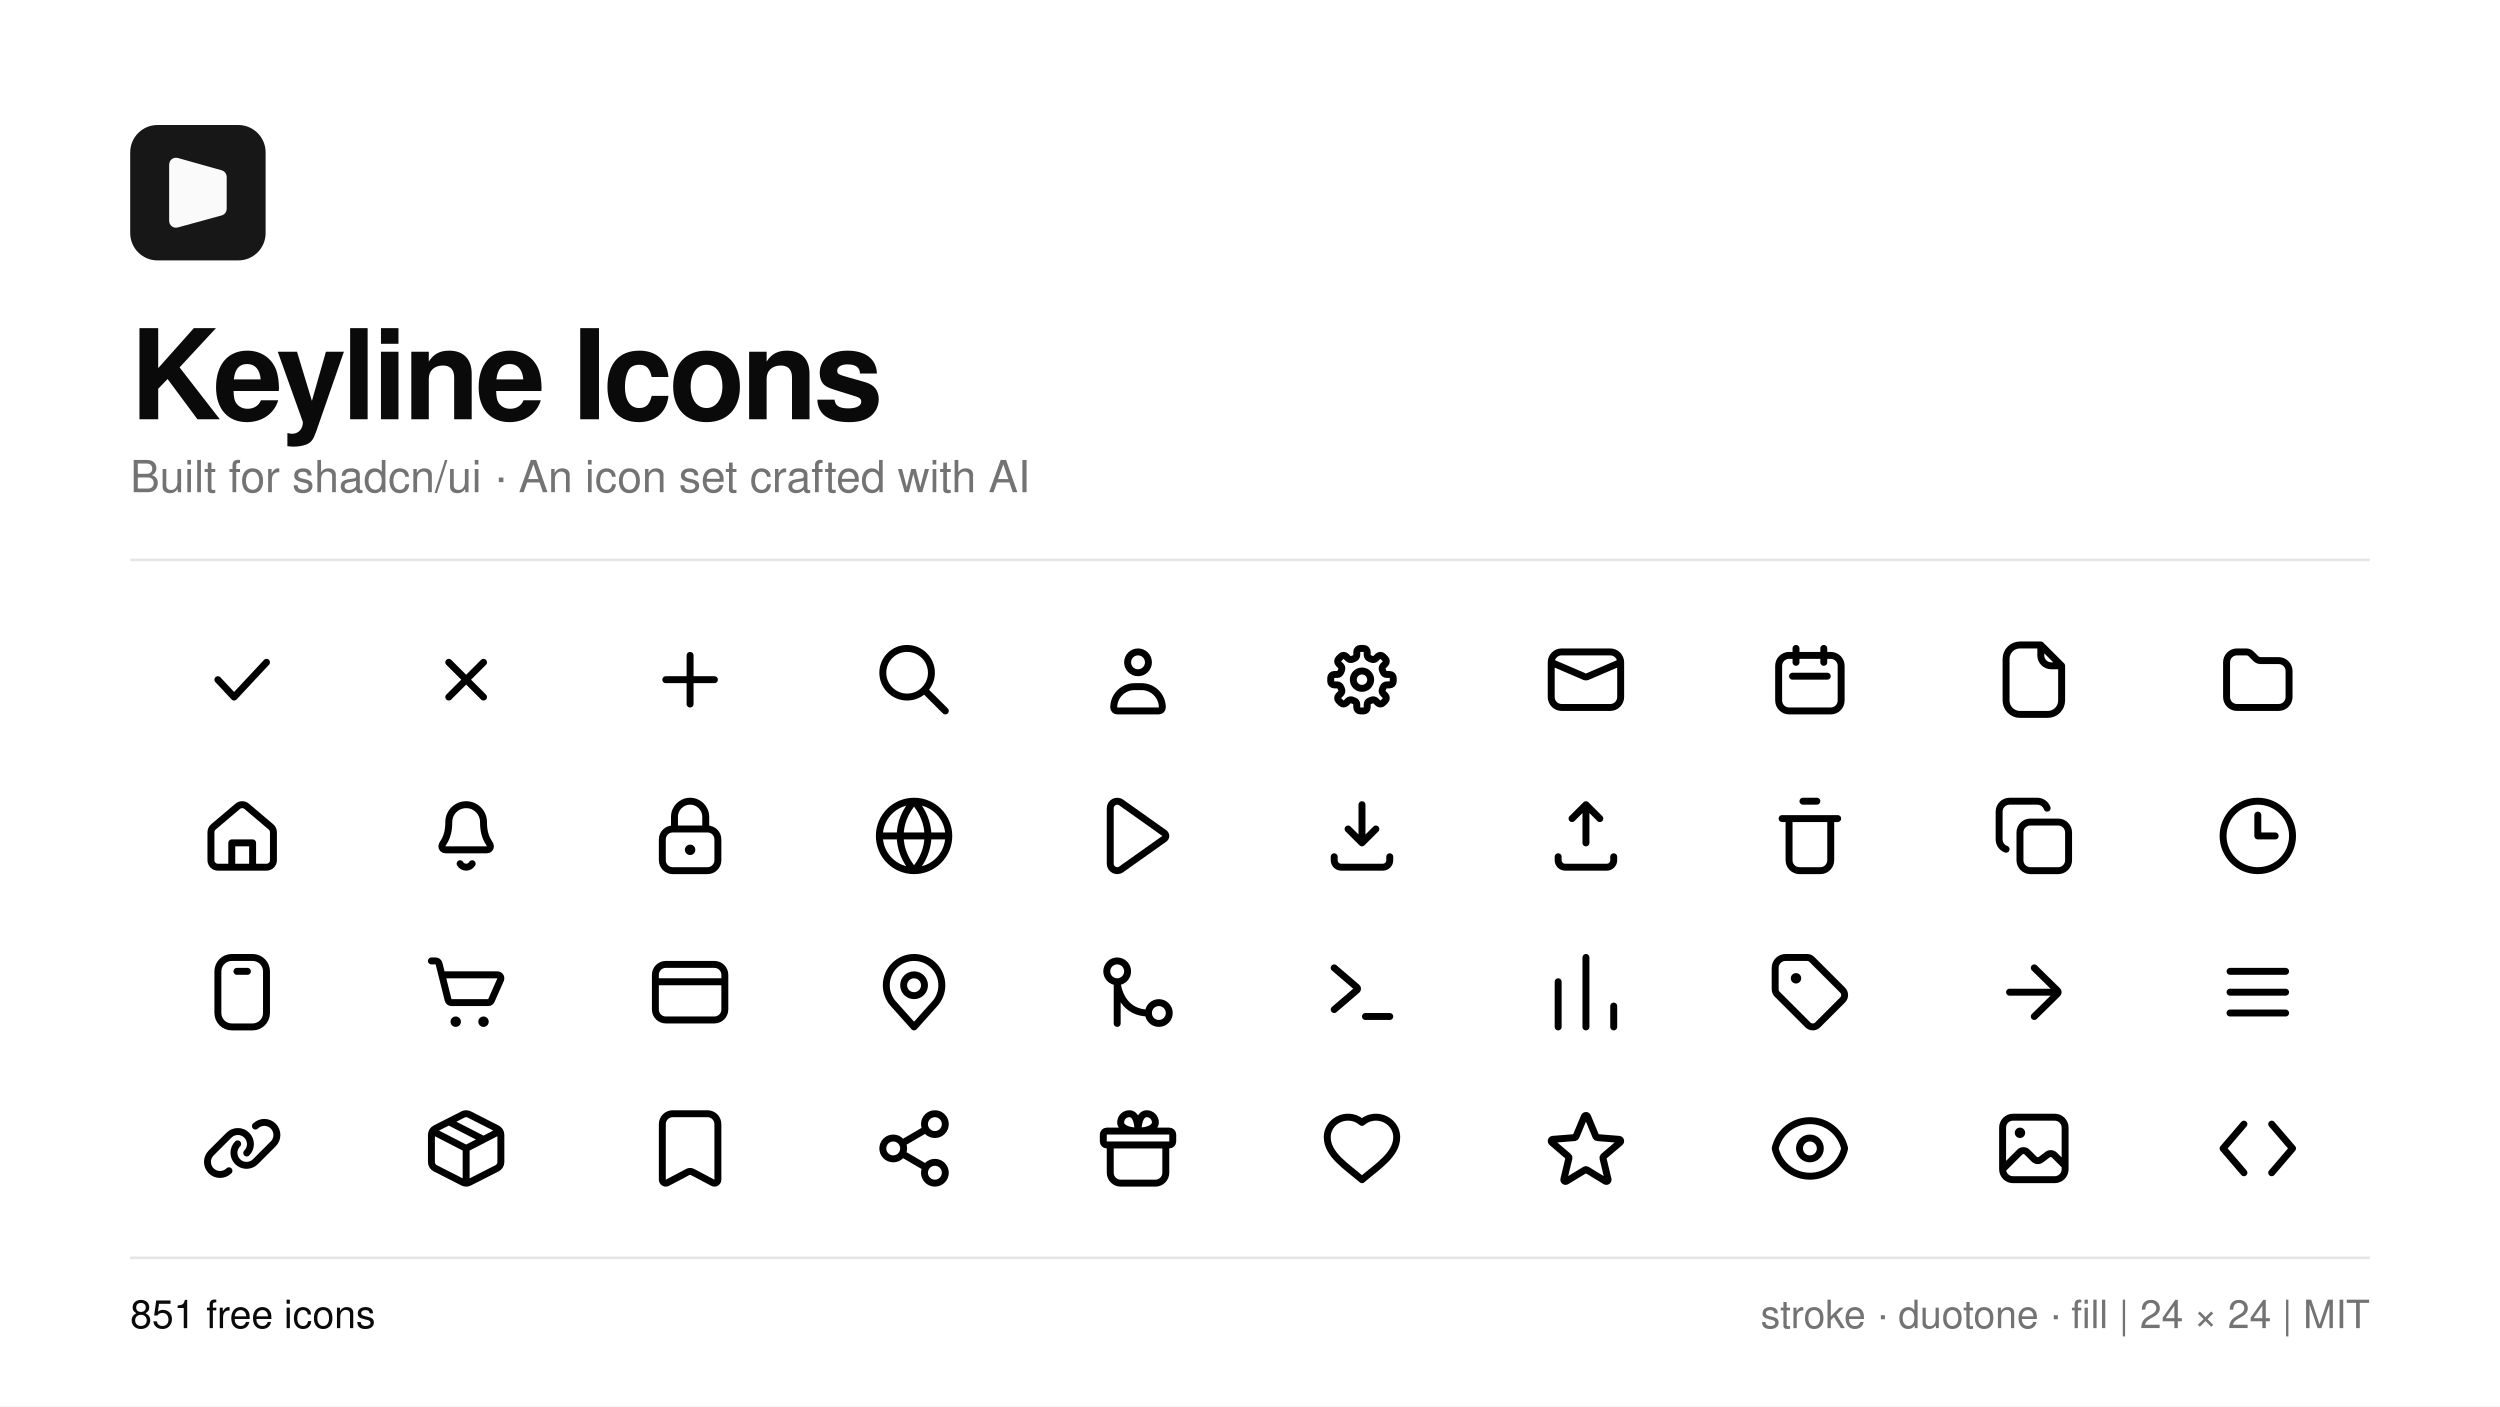
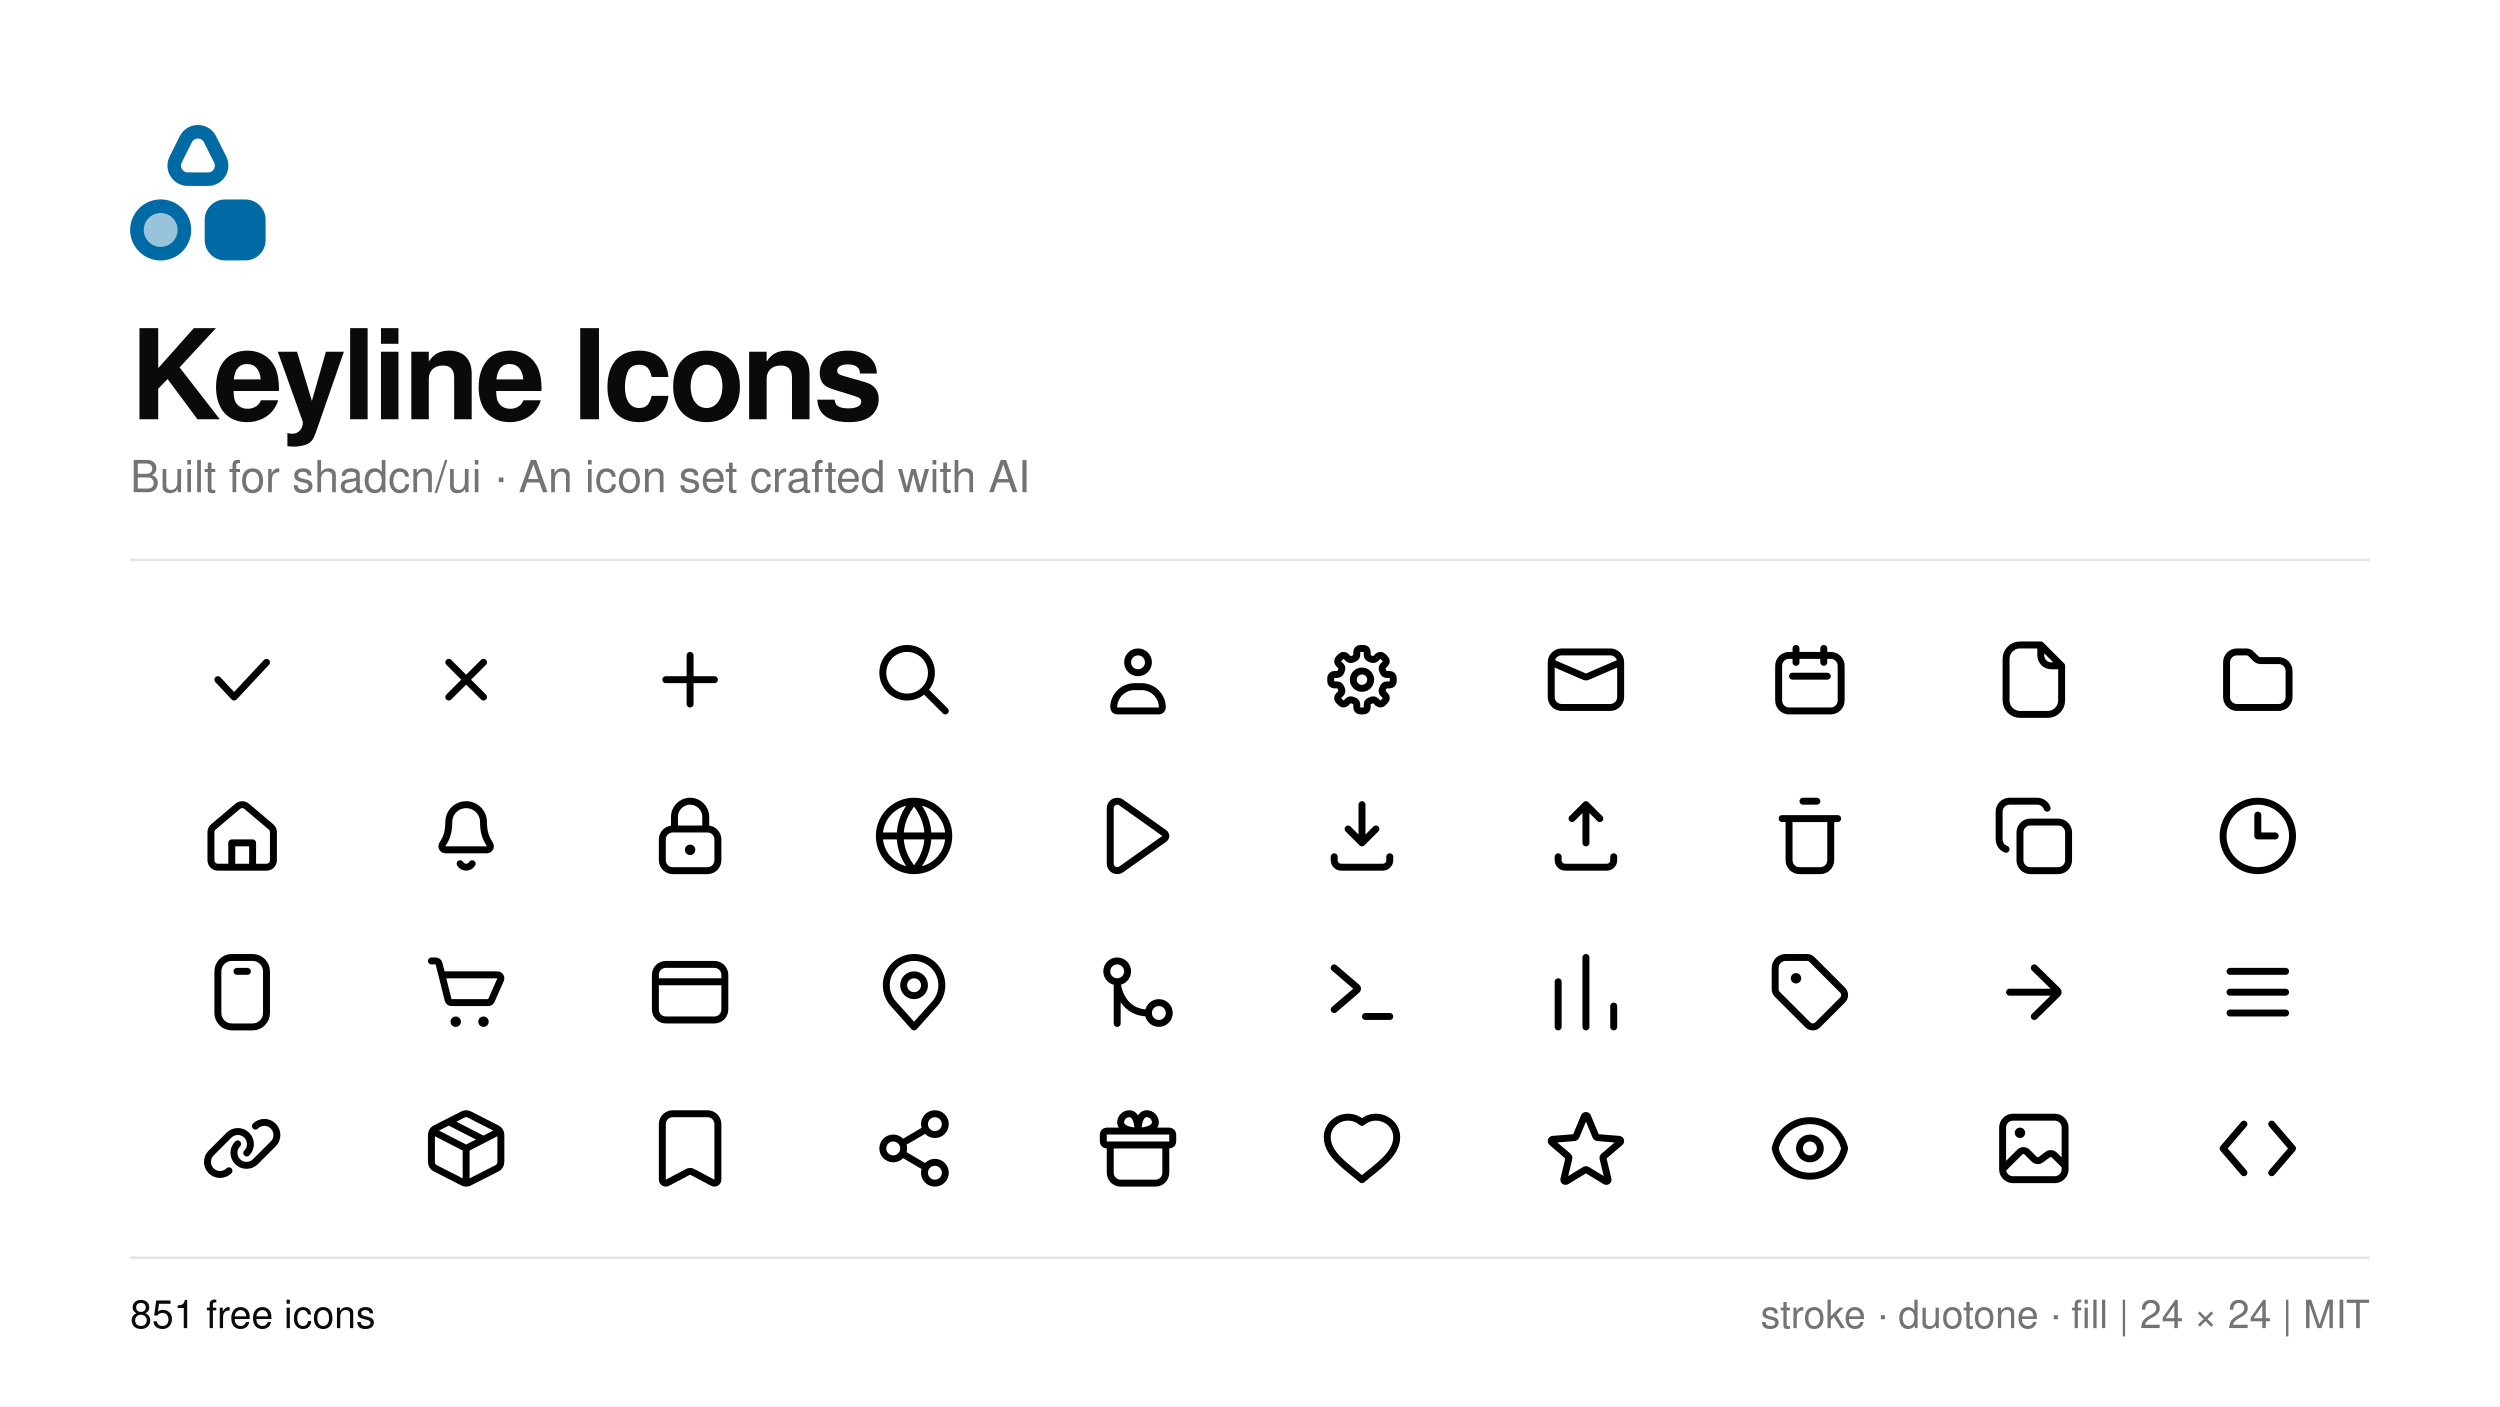
<svg xmlns="http://www.w3.org/2000/svg" width="1920" height="1080" viewBox="0 0 1920 1080">
  <rect width="1920" height="1080" fill="#ffffff" />
-   <g transform="translate(100 96) scale(2.6)">
-     <path d="M31.916 0H8.079C3.615 0 0 3.615 0 8.08V31.925C0 36.385 3.615 40 8.079 40H31.921C36.38 40 40 36.385 40 31.92V8.08C39.995 3.615 36.38 0 31.916 0Z" fill="#171717" />
-     <path d="M13 28.345V11.66C13 11.328 13.316 11.089 13.635 11.178L26.635 14.827C26.851 14.887 27 15.084 27 15.308V24.781C27 25.006 26.849 25.204 26.632 25.263L13.632 28.827C13.314 28.914 13 28.674 13 28.345Z" fill="#fafafa" stroke="#fafafa" stroke-width="3" stroke-linecap="round" />
+   <g transform="translate(100 96) scale(5.2) translate(-2 -2)" color="#006aa5">
+     <path d="M10.212 4.106 C10.949 2.631 13.053 2.631 13.79 4.106 L15.288 7.104 C15.953 8.434 14.986 9.998 13.499 9.998 L10.503 9.998 C9.016 9.998 8.049 8.434 8.713 7.104 L10.212 4.106 Z" fill="none" stroke="currentColor" stroke-width="2" stroke-linecap="round" stroke-linejoin="round" />
+     <path d="M6.5 13C8.985 13 11 15.015 11 17.5C11 19.985 8.985 22 6.5 22C4.015 22 2 19.985 2 17.5C2 15.015 4.015 13 6.5 13Z" fill="currentColor" fill-opacity="0.4" />
+     <path d="M10 17.5C10 19.433 8.433 21 6.5 21C4.567 21 3 19.433 3 17.5C3 15.567 4.567 14 6.5 14C8.433 14 10 15.567 10 17.5Z" fill="none" stroke="currentColor" stroke-width="2" stroke-linecap="round" stroke-linejoin="round" />
+     <path d="M19 13C20.657 13 22 14.343 22 16L22 19C22 20.657 20.657 22 19 22L16 22C14.343 22 13 20.657 13 19L13 16C13 14.343 14.343 13 16 13L19 13Z" fill="currentColor" />
  </g>
  <text x="100" y="322" font-family="-apple-system, BlinkMacSystemFont, 'Segoe UI', Helvetica, Arial, sans-serif" font-size="96" font-weight="600" letter-spacing="-3" fill="#0a0a0a">Keyline Icons</text>
  <text x="100" y="378" font-family="-apple-system, BlinkMacSystemFont, 'Segoe UI', Helvetica, Arial, sans-serif" font-size="34" fill="#737373">Built for shadcn/ui · An icon set crafted with AI</text>
  <line x1="100" y1="430" x2="1820" y2="430" stroke="#e5e5e5" stroke-width="2" />
  <g fill="none" stroke="#0a0a0a">
    <g transform="translate(154.00 490) scale(2.666667)" fill="none" stroke="currentColor" stroke-width="2" stroke-linecap="round" stroke-linejoin="round">
      <path d="M5 12L9.667 17L19 7" />
    </g>
    <g transform="translate(326.00 490) scale(2.666667)" fill="none" stroke="currentColor" stroke-width="2" stroke-linecap="round" stroke-linejoin="round">
      <path d="M7 7L17 17M17 7L7 17" />
    </g>
    <g transform="translate(498.00 490) scale(2.666667)" fill="none" stroke="currentColor" stroke-width="2" stroke-linecap="round" stroke-linejoin="round">
      <path d="M5 12H19M11.995 19.005V5.005" />
    </g>
    <g transform="translate(670.00 490) scale(2.666667)" fill="none" stroke="currentColor" stroke-width="2" stroke-linecap="round" stroke-linejoin="round">
      <path d="M17 10C17 13.866 13.866 17 10 17C6.134 17 3 13.866 3 10C3 6.134 6.134 3 10 3C13.866 3 17 6.134 17 10ZM15 15L21 21" />
    </g>
    <g transform="translate(842.00 490) scale(2.666667)" fill="none" stroke="currentColor" stroke-width="2" stroke-linecap="round" stroke-linejoin="round">
      <path d="M11 14H13C16.314 14 19 16.686 19 20C19 20.552 18.552 21 18 21H6C5.448 21 5 20.552 5 20C5 16.686 7.686 14 11 14ZM12 4C13.657 4 15 5.343 15 7C15 8.657 13.657 10 12 10C10.343 10 9 8.657 9 7C9 5.343 10.343 4 12 4Z" />
    </g>
    <g transform="translate(1014.00 490) scale(2.666667)" fill="none" stroke="currentColor" stroke-width="2" stroke-linecap="round" stroke-linejoin="round">
      <path d="M13.5 4.885C13.5 5.348 13.822 5.743 14.257 5.904C14.412 5.962 14.565 6.025 14.714 6.093C15.136 6.287 15.643 6.235 15.971 5.908L16.597 5.282C16.987 4.892 17.62 4.892 18.011 5.282L18.718 5.989C19.108 6.38 19.108 7.013 18.717 7.403L18.092 8.028C17.764 8.356 17.712 8.864 17.906 9.285C17.975 9.435 18.038 9.587 18.096 9.743C18.257 10.178 18.652 10.5 19.116 10.5L20 10.5C20.552 10.5 21 10.948 21 11.5L21 12.5C21 13.052 20.552 13.5 20 13.5L19.116 13.5C18.652 13.5 18.257 13.822 18.096 14.257C18.038 14.412 17.975 14.565 17.906 14.714C17.712 15.136 17.764 15.643 18.092 15.971L18.718 16.597C19.108 16.987 19.108 17.62 18.718 18.011L18.011 18.718C17.62 19.108 16.987 19.108 16.597 18.718L15.971 18.092C15.643 17.764 15.136 17.712 14.714 17.906C14.565 17.974 14.412 18.038 14.257 18.095C13.822 18.256 13.5 18.651 13.5 19.114L13.5 20C13.5 20.552 13.052 21 12.5 21L11.5 21C10.948 21 10.5 20.552 10.5 20L10.5 19.114C10.5 18.651 10.178 18.256 9.743 18.095C9.587 18.038 9.435 17.975 9.285 17.906C8.864 17.712 8.356 17.764 8.028 18.092L7.403 18.717C7.013 19.108 6.38 19.108 5.989 18.718L5.282 18.011C4.892 17.62 4.892 16.987 5.282 16.597L5.908 15.971C6.235 15.643 6.287 15.136 6.093 14.714C6.025 14.565 5.962 14.412 5.904 14.257C5.743 13.822 5.348 13.5 4.885 13.5L4 13.5C3.448 13.5 3 13.052 3 12.5L3 11.5C3 10.948 3.448 10.5 4 10.5L4.885 10.5C5.348 10.5 5.743 10.178 5.904 9.743C5.961 9.587 6.024 9.435 6.093 9.285C6.287 8.864 6.235 8.356 5.907 8.028L5.282 7.403C4.892 7.013 4.892 6.38 5.282 5.989L5.989 5.282C6.38 4.892 7.013 4.892 7.403 5.282L8.028 5.907C8.356 6.235 8.864 6.287 9.285 6.093C9.435 6.024 9.587 5.961 9.743 5.904C10.178 5.743 10.5 5.348 10.5 4.885L10.5 4C10.5 3.448 10.948 3 11.5 3L12.5 3C13.052 3 13.5 3.448 13.5 4L13.5 4.885ZM12 9.5C13.381 9.5 14.5 10.619 14.5 12C14.5 13.381 13.381 14.5 12 14.5C10.619 14.5 9.5 13.381 9.5 12C9.5 10.619 10.619 9.5 12 9.5Z" />
    </g>
    <g transform="translate(1186.00 490) scale(2.666667)" fill="none" stroke="currentColor" stroke-width="2" stroke-linecap="round" stroke-linejoin="round">
      <path d="M5 4H19C20.657 4 22 5.343 22 7V17C22 18.657 20.657 20 19 20H5C3.343 20 2 18.657 2 17V7C2 5.343 3.343 4 5 4ZM2 7L11.293 11C11.715 11.282 12.285 11.282 12.707 11L22 7" />
    </g>
    <g transform="translate(1358.00 490) scale(2.666667)" fill="none" stroke="currentColor" stroke-width="2" stroke-linecap="round" stroke-linejoin="round">
      <path d="M6 5H18C19.657 5 21 6.343 21 8V18C21 19.657 19.657 21 18 21H6C4.343 21 3 19.657 3 18V8C3 6.343 4.343 5 6 5ZM7 11H17M8 3V7M16 3V7" />
    </g>
    <g transform="translate(1530.00 490) scale(2.666667)" fill="none" stroke="currentColor" stroke-width="2" stroke-linecap="round" stroke-linejoin="round">
      <path d="M14 2H8C5.791 2 4 3.791 4 6V18C4 20.209 5.791 22 8 22H16C18.209 22 20 20.209 20 18V8L14 2ZM14 2V5C14 6.657 15.343 8 17 8H20" />
    </g>
    <g transform="translate(1702.00 490) scale(2.666667)" fill="none" stroke="currentColor" stroke-width="2" stroke-linecap="round" stroke-linejoin="round">
      <path d="M3 7C3 5.343 4.343 4 6 4L8.672 4C9.202 4 9.711 4.211 10.086 4.586L11.414 5.914C11.789 6.289 12.298 6.5 12.828 6.5L18 6.5C19.657 6.5 21 7.843 21 9.5L21 17C21 18.657 19.657 20 18 20L6 20C4.343 20 3 18.657 3 17Z" />
    </g>
    <g transform="translate(154.00 610) scale(2.666667)" fill="none" stroke="currentColor" stroke-width="2" stroke-linecap="round" stroke-linejoin="round">
      <path d="M20.293 9.401L13.293 3.47C12.547 2.838 11.453 2.838 10.707 3.47L3.707 9.401C3.259 9.781 3 10.339 3 10.927L3 19C3 20.105 3.895 21 5 21L19 21C20.105 21 21 20.105 21 19L21 10.927C21 10.339 20.741 9.781 20.293 9.401ZM9 21V14H15V21" />
    </g>
    <g transform="translate(326.00 610) scale(2.666667)" fill="none" stroke="currentColor" stroke-width="2" stroke-linecap="round" stroke-linejoin="round">
      <path d="M12 3C14.761 3 17 5.239 17 8C17 13 19 14 19 15C19 15.552 18.552 16 18 16H6C5.448 16 5 15.552 5 15C5 14 7 13 7 8C7 5.239 9.239 3 12 3ZM10.268 20C10.625 20.619 11.286 21 12 21C12.714 21 13.375 20.619 13.732 20" />
    </g>
    <g transform="translate(498.00 610) scale(2.666667)" fill="none" stroke="currentColor" stroke-width="2" stroke-linecap="round" stroke-linejoin="round">
      <path d="M7.5 10V6.5C7.5 4.015 9.515 2 12 2C14.485 2 16.5 4.015 16.5 6.5V10M4 13V19C4 20.657 5.343 22 7 22H17C18.657 22 20 20.657 20 19V13C20 11.343 18.657 10 17 10H7C5.343 10 4 11.343 4 13Z" />
      <path d="M13.5 16C13.5 16.828 12.828 17.5 12 17.5C11.172 17.5 10.5 16.828 10.5 16C10.5 15.172 11.172 14.5 12 14.5C12.828 14.5 13.5 15.172 13.5 16Z" fill="currentColor" stroke="none" />
    </g>
    <g transform="translate(670.00 610) scale(2.666667)" fill="none" stroke="currentColor" stroke-width="2" stroke-linecap="round" stroke-linejoin="round">
      <path d="M22 12C22 17.523 17.523 22 12 22C6.477 22 2 17.523 2 12C2 6.477 6.477 2 12 2C17.523 2 22 6.477 22 12ZM2 12H22M12 2C14.667 5 16 8.5 16 12C16 15.5 14.667 19 12 22C9.333 19 8 15.5 8 12C8 8.5 9.333 5 12 2Z" />
    </g>
    <g transform="translate(842.00 610) scale(2.666667)" fill="none" stroke="currentColor" stroke-width="2" stroke-linecap="round" stroke-linejoin="round">
      <path d="M4 4.004C4 2.38 5.833 1.433 7.157 2.372L19.579 11.184C20.14 11.583 20.14 12.417 19.579 12.816L7.157 21.628C5.833 22.567 4 21.62 4 19.996Z" />
    </g>
    <g transform="translate(1014.00 610) scale(2.666667)" fill="none" stroke="currentColor" stroke-width="2" stroke-linecap="round" stroke-linejoin="round">
      <path d="M12 3V14M8 10L12 14L16 10M4 18V19C4 20.105 4.895 21 6 21H18C19.105 21 20 20.105 20 19V18" />
    </g>
    <g transform="translate(1186.00 610) scale(2.666667)" fill="none" stroke="currentColor" stroke-width="2" stroke-linecap="round" stroke-linejoin="round">
      <path d="M12 14V3M8 7L12 3L16 7M4 18V19C4 20.105 4.895 21 6 21H18C19.105 21 20 20.105 20 19V18" />
    </g>
    <g transform="translate(1358.00 610) scale(2.666667)" fill="none" stroke="currentColor" stroke-width="2" stroke-linecap="round" stroke-linejoin="round">
      <path d="M10 2H14M4 7H20M6 7H18V19C18 20.657 16.657 22 15 22H9C7.343 22 6 20.657 6 19V7Z" />
    </g>
    <g transform="translate(1530.00 610) scale(2.666667)" fill="none" stroke="currentColor" stroke-width="2" stroke-linecap="round" stroke-linejoin="round">
      <path d="M15.828 4C15.405 2.801 14.271 2 13 2H5C3.343 2 2 3.343 2 5V13C2 14.271 2.801 15.405 4 15.828M11 8H19C20.657 8 22 9.343 22 11V19C22 20.657 20.657 22 19 22H11C9.343 22 8 20.657 8 19V11C8 9.343 9.343 8 11 8Z" />
    </g>
    <g transform="translate(1702.00 610) scale(2.666667)" fill="none" stroke="currentColor" stroke-width="2" stroke-linecap="round" stroke-linejoin="round">
      <path d="M12 6L12 12L17 12M12 2C17.523 2 22 6.477 22 12C22 17.523 17.523 22 12 22C6.477 22 2 17.523 2 12C2 6.477 6.477 2 12 2Z" />
    </g>
    <g transform="translate(154.00 730) scale(2.666667)" fill="none" stroke="currentColor" stroke-width="2" stroke-linecap="round" stroke-linejoin="round">
      <path d="M10.5 6H13.5M19 18V6C19 3.791 17.209 2 15 2H9C6.791 2 5 3.791 5 6V18C5 20.209 6.791 22 9 22H15C17.209 22 19 20.209 19 18Z" />
    </g>
    <g transform="translate(326.00 730) scale(2.666667)" fill="none" stroke="currentColor" stroke-width="2" stroke-linecap="round" stroke-linejoin="round">
      <path d="M2 3H3.219C3.678 3 4.078 3.312 4.189 3.757L5 7M5 7H20.998C21.72 7 22.204 7.743 21.913 8.404L19.263 14.404C19.103 14.766 18.744 15 18.348 15H7.781C7.322 15 6.922 14.688 6.811 14.242L5 7Z" />
      <path d="M10.5 20.5C10.5 21.328 9.828 22 9 22C8.172 22 7.5 21.328 7.5 20.5C7.5 19.672 8.172 19 9 19C9.828 19 10.5 19.672 10.5 20.5ZM18.5 20.5C18.5 21.328 17.828 22 17 22C16.172 22 15.5 21.328 15.5 20.5C15.5 19.672 16.172 19 17 19C17.828 19 18.5 19.672 18.5 20.5Z" fill="currentColor" stroke="none" />
    </g>
    <g transform="translate(498.00 730) scale(2.666667)" fill="none" stroke="currentColor" stroke-width="2" stroke-linecap="round" stroke-linejoin="round">
      <path d="M2 9H22M2 7C2 5.343 3.343 4 5 4H19C20.657 4 22 5.343 22 7V17C22 18.657 20.657 20 19 20H5C3.343 20 2 18.657 2 17V7Z" />
    </g>
    <g transform="translate(670.00 730) scale(2.666667)" fill="none" stroke="currentColor" stroke-width="2" stroke-linecap="round" stroke-linejoin="round">
      <path d="M17.963 15.333L12 22L6.037 15.333C4.725 13.867 4 11.968 4 10C4 5.582 7.582 2 12 2C16.418 2 20 5.582 20 10C20 11.968 19.275 13.867 17.963 15.333ZM15 10C15 11.657 13.657 13 12 13C10.343 13 9 11.657 9 10C9 8.343 10.343 7 12 7C13.657 7 15 8.343 15 10Z" />
    </g>
    <g transform="translate(842.00 730) scale(2.666667)" fill="none" stroke="currentColor" stroke-width="2" stroke-linecap="round" stroke-linejoin="round">
      <path d="M6 21V9C6.167 12 8.2 18 15 18M6 9C7.657 9 9 7.657 9 6C9 4.343 7.657 3 6 3C4.343 3 3 4.343 3 6C3 7.657 4.343 9 6 9ZM18 21C19.657 21 21 19.657 21 18C21 16.343 19.657 15 18 15C16.343 15 15 16.343 15 18C15 19.657 16.343 21 18 21Z" />
    </g>
    <g transform="translate(1014.00 730) scale(2.666667)" fill="none" stroke="currentColor" stroke-width="2" stroke-linecap="round" stroke-linejoin="round">
      <path d="M4 5L10.557 10.62C10.79 10.82 10.79 11.18 10.557 11.38L4 17M20 19H13" />
    </g>
    <g transform="translate(1186.00 730) scale(2.666667)" fill="none" stroke="currentColor" stroke-width="2" stroke-linecap="round" stroke-linejoin="round">
      <path d="M4 9V22M12 2V22M20 16V22" />
    </g>
    <g transform="translate(1358.00 730) scale(2.666667)" fill="none" stroke="currentColor" stroke-width="2" stroke-linecap="round" stroke-linejoin="round">
      <path d="M2 5C2 3.343 3.343 2 5 2L11.172 2C11.702 2 12.211 2.211 12.586 2.586L21.414 11.414C22.195 12.195 22.195 13.462 21.414 14.243L14.243 21.414C13.462 22.195 12.195 22.195 11.414 21.414L2.586 12.586C2.211 12.211 2 11.702 2 11.172Z" />
      <path d="M9.5 8C9.5 8.828 8.828 9.5 8 9.5C7.172 9.5 6.5 8.828 6.5 8C6.5 7.172 7.172 6.5 8 6.5C8.828 6.5 9.5 7.172 9.5 8Z" fill="currentColor" stroke="none" />
    </g>
    <g transform="translate(1530.00 730) scale(2.666667)" fill="none" stroke="currentColor" stroke-width="2" stroke-linecap="round" stroke-linejoin="round">
      <path d="M5 12H18.059M12.123 5L18.826 11.588C19.058 11.815 19.058 12.185 18.826 12.412L12.123 19" />
    </g>
    <g transform="translate(1702.00 730) scale(2.666667)" fill="none" stroke="currentColor" stroke-width="2" stroke-linecap="round" stroke-linejoin="round">
      <path d="M4 6H20M4 12H20M4 18H20" />
    </g>
    <g transform="translate(154.00 850) scale(2.666667)" fill="none" stroke="currentColor" stroke-width="2" stroke-linecap="round" stroke-linejoin="round">
      <path d="M8.188 18.438C7.508 19.118 6.586 19.5 5.625 19.5C4.664 19.5 3.742 19.118 3.062 18.438C2.382 17.758 2 16.836 2 15.875C2 14.914 2.382 13.992 3.062 13.312L8.187 8.187C8.867 7.507 9.789 7.125 10.75 7.125C11.711 7.125 12.633 7.507 13.313 8.187C13.993 8.867 14.375 9.789 14.375 10.75C14.375 11.711 13.993 12.633 13.313 13.313M15.812 5.562C16.492 4.882 17.414 4.5 18.375 4.5C19.336 4.5 20.258 4.882 20.938 5.562C21.618 6.242 22 7.164 22 8.125C22 9.086 21.618 10.008 20.938 10.688L15.813 15.813C15.133 16.493 14.211 16.875 13.25 16.875C12.289 16.875 11.367 16.493 10.687 15.813C10.007 15.133 9.625 14.211 9.625 13.25C9.625 12.289 10.007 11.367 10.687 10.687" fill="none" />
    </g>
    <g transform="translate(326.00 850) scale(2.666667)" fill="none" stroke="currentColor" stroke-width="2" stroke-linecap="round" stroke-linejoin="round">
      <path d="M2.308 7.007L12 12M12 12L21.692 7.007M12 12L12 22M7 4.302L17 9.424M12.908 2.218L20.907 6.291C21.578 6.633 22 7.321 22 8.074L22 15.926C22 16.679 21.578 17.367 20.907 17.709L12.908 21.782C12.337 22.073 11.663 22.073 11.092 21.782L3.092 17.709C2.422 17.367 2 16.679 2 15.926L2 8.074C2 7.321 2.422 6.633 3.092 6.291L11.092 2.218C11.663 1.927 12.337 1.927 12.908 2.218Z" />
    </g>
    <g transform="translate(498.00 850) scale(2.666667)" fill="none" stroke="currentColor" stroke-width="2" stroke-linecap="round" stroke-linejoin="round">
      <path d="M4 5C4 3.343 5.343 2 7 2L17 2C18.657 2 20 3.343 20 5L20 20.998C20 21.79 19.125 22.267 18.459 21.84L12.811 18.851C12.317 18.534 11.683 18.534 11.189 18.851L5.541 21.84C4.875 22.267 4 21.79 4 20.998Z" />
    </g>
    <g transform="translate(670.00 850) scale(2.666667)" fill="none" stroke="currentColor" stroke-width="2" stroke-linecap="round" stroke-linejoin="round">
      <path d="M9.455 9.985L14.545 7.016M9.455 14.015L14.545 16.985M21 5C21 6.657 19.657 8 18 8C16.343 8 15 6.657 15 5C15 3.343 16.343 2 18 2C19.657 2 21 3.343 21 5ZM9 12C9 13.657 7.657 15 6 15C4.343 15 3 13.657 3 12C3 10.343 4.343 9 6 9C7.657 9 9 10.343 9 12ZM21 19C21 20.657 19.657 22 18 22C16.343 22 15 20.657 15 19C15 17.343 16.343 16 18 16C19.657 16 21 17.343 21 19Z" />
    </g>
    <g transform="translate(842.00 850) scale(2.666667)" fill="none" stroke="currentColor" stroke-width="2" stroke-linecap="round" stroke-linejoin="round">
      <path d="M12 7H3C2.448 7 2 7.448 2 8V10C2 10.552 2.448 11 3 11H21C21.552 11 22 10.552 22 10V8C22 7.448 21.552 7 21 7H12ZM12 7C9 7 7 6 7 4.5C7 3.119 8.119 2 9.5 2C11.5 2 12 5 12 7ZM12 7C15 7 17 6 17 4.5C17 3.119 15.881 2 14.5 2C12.5 2 12 5 12 7ZM4 11V19C4 20.657 5.343 22 7 22H17C18.657 22 20 20.657 20 19V11H4Z" />
    </g>
    <g transform="translate(1014.00 850) scale(2.666667)" fill="none" stroke="currentColor" stroke-width="2" stroke-linecap="round" stroke-linejoin="round">
      <path d="M12 21C7.438 17.103 2 13.75 2 8.75C2 5.574 4.686 3 8 3C9.5 3 10.843 3.546 12 4.5C13.157 3.546 14.5 3 16 3C19.314 3 22 5.574 22 8.75C22 13.75 16.562 17.103 12 21Z" fill="none" />
    </g>
    <g transform="translate(1186.00 850) scale(2.666667)" fill="none" stroke="currentColor" stroke-width="2" stroke-linecap="round" stroke-linejoin="round">
      <path d="M11.539 2.807C11.616 2.621 11.798 2.5 12 2.5C12.202 2.5 12.384 2.621 12.461 2.807L14.87 8.574C14.942 8.747 15.105 8.865 15.292 8.88L21.54 9.379C21.741 9.395 21.913 9.531 21.976 9.723C22.038 9.916 21.978 10.127 21.825 10.258L17.067 14.316C16.924 14.438 16.861 14.63 16.905 14.813L18.359 20.884C18.406 21.08 18.331 21.285 18.168 21.404C18.004 21.523 17.786 21.532 17.613 21.427L12.26 18.171C12.1 18.074 11.9 18.074 11.74 18.171L6.387 21.427C6.214 21.532 5.996 21.523 5.832 21.404C5.669 21.285 5.594 21.08 5.641 20.884L7.095 14.813C7.138 14.63 7.076 14.438 6.933 14.316L2.175 10.258C2.022 10.127 1.962 9.916 2.024 9.723C2.087 9.531 2.259 9.395 2.46 9.379L8.708 8.88C8.895 8.865 9.058 8.747 9.13 8.574Z" />
    </g>
    <g transform="translate(1358.00 850) scale(2.666667)" fill="none" stroke="currentColor" stroke-width="2" stroke-linecap="round" stroke-linejoin="round">
      <path d="M2 12C3.052 7.323 7.206 4 12 4C16.794 4 20.948 7.323 22 12C20.948 16.677 16.794 20 12 20C7.206 20 3.052 16.677 2 12ZM15 12C15 13.657 13.657 15 12 15C10.343 15 9 13.657 9 12C9 10.343 10.343 9 12 9C13.657 9 15 10.343 15 12Z" />
    </g>
    <g transform="translate(1530.00 850) scale(2.666667)" fill="none" stroke="currentColor" stroke-width="2" stroke-linecap="round" stroke-linejoin="round">
      <path d="M6 3L18 3C19.657 3 21 4.343 21 6L21 18C21 19.657 19.657 21 18 21L6 21C4.343 21 3 19.657 3 18L3 6C3 4.343 4.343 3 6 3ZM3 18L7.939 13.061C8.525 12.475 9.475 12.475 10.061 13.061L12.08 15.08C12.608 15.608 13.444 15.667 14.041 15.219L15.959 13.781C16.556 13.333 17.392 13.392 17.92 13.92L21 17" />
      <path d="M9.5 7.5C9.5 8.328 8.828 9 8 9C7.172 9 6.5 8.328 6.5 7.5C6.5 6.672 7.172 6 8 6C8.828 6 9.5 6.672 9.5 7.5Z" fill="currentColor" stroke="none" />
    </g>
    <g transform="translate(1702.00 850) scale(2.666667)" fill="none" stroke="currentColor" stroke-width="2" stroke-linecap="round" stroke-linejoin="round">
      <path d="M8 5L2 12L8 19M16 5L22 12L16 19" />
    </g>
  </g>
  <line x1="100" y1="966" x2="1820" y2="966" stroke="#e5e5e5" stroke-width="2" />
  <text x="100" y="1020" font-family="-apple-system, BlinkMacSystemFont, 'Segoe UI', Helvetica, Arial, sans-serif" font-size="30" fill="#0a0a0a">851 free icons</text>
  <text x="1820" y="1020" text-anchor="end" font-family="-apple-system, BlinkMacSystemFont, 'Segoe UI', Helvetica, Arial, sans-serif" font-size="30" fill="#737373">stroke · duotone · fill  |  24 × 24  |  MIT</text>
</svg>
